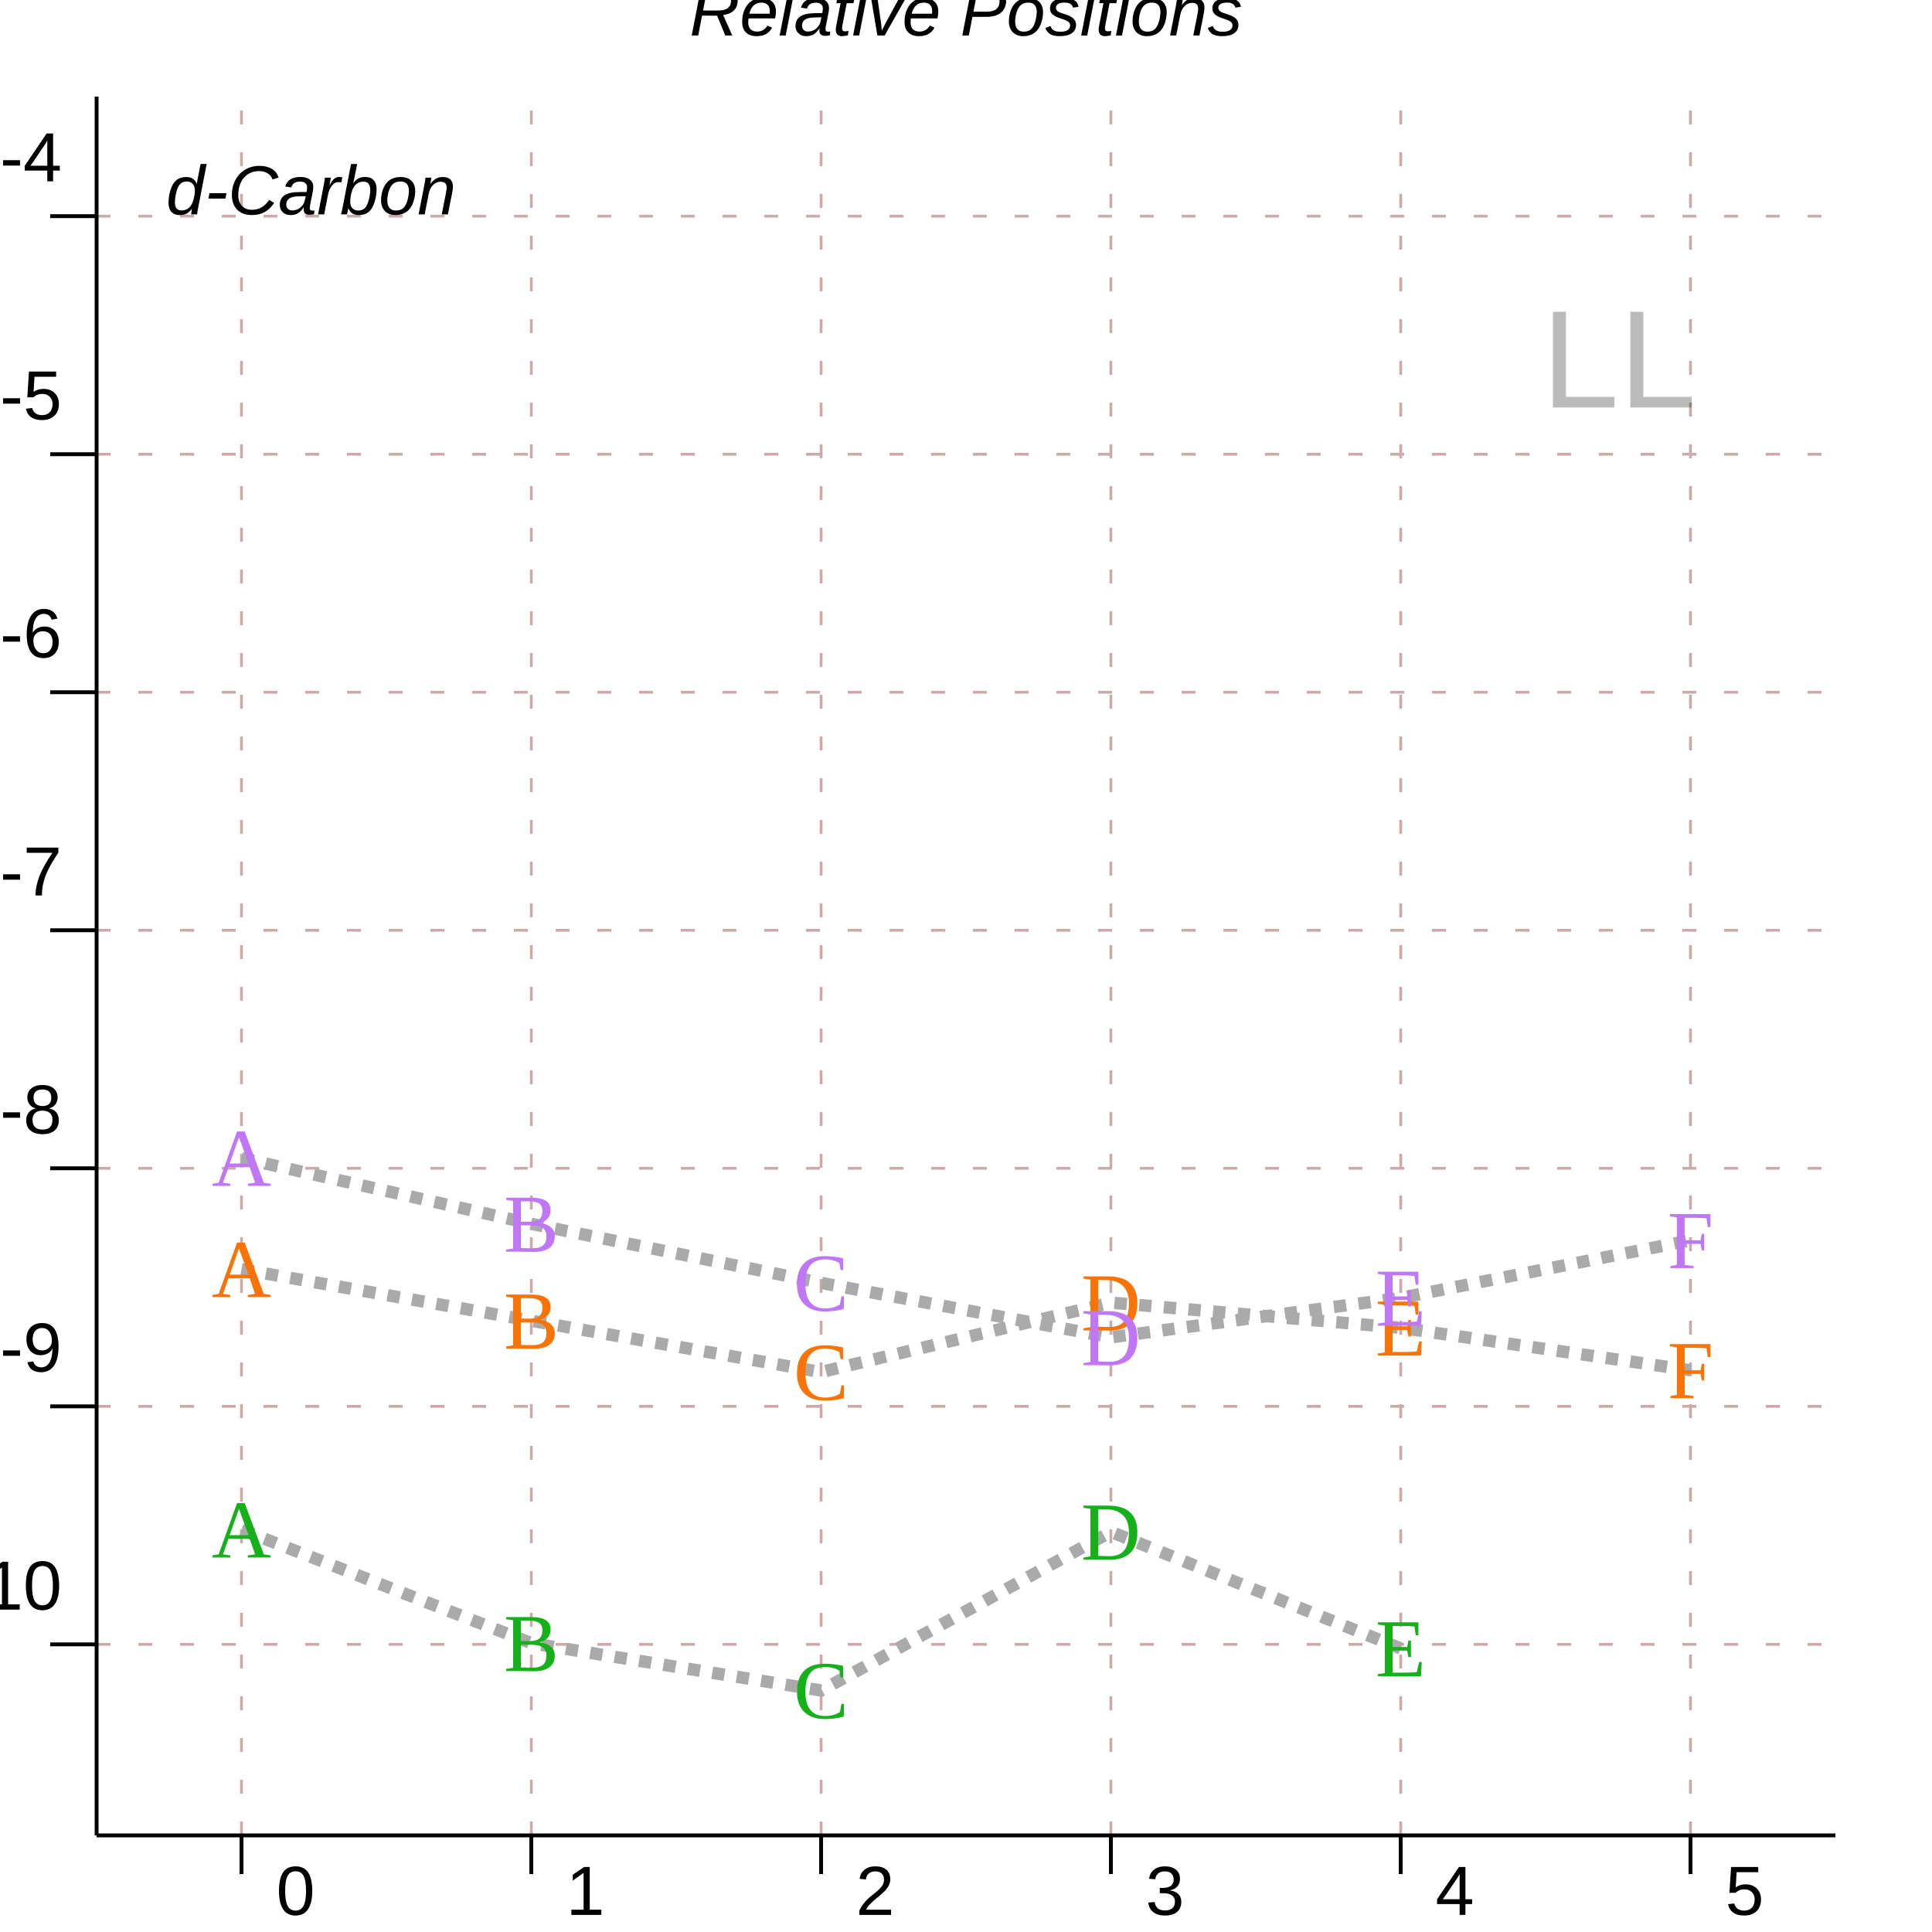
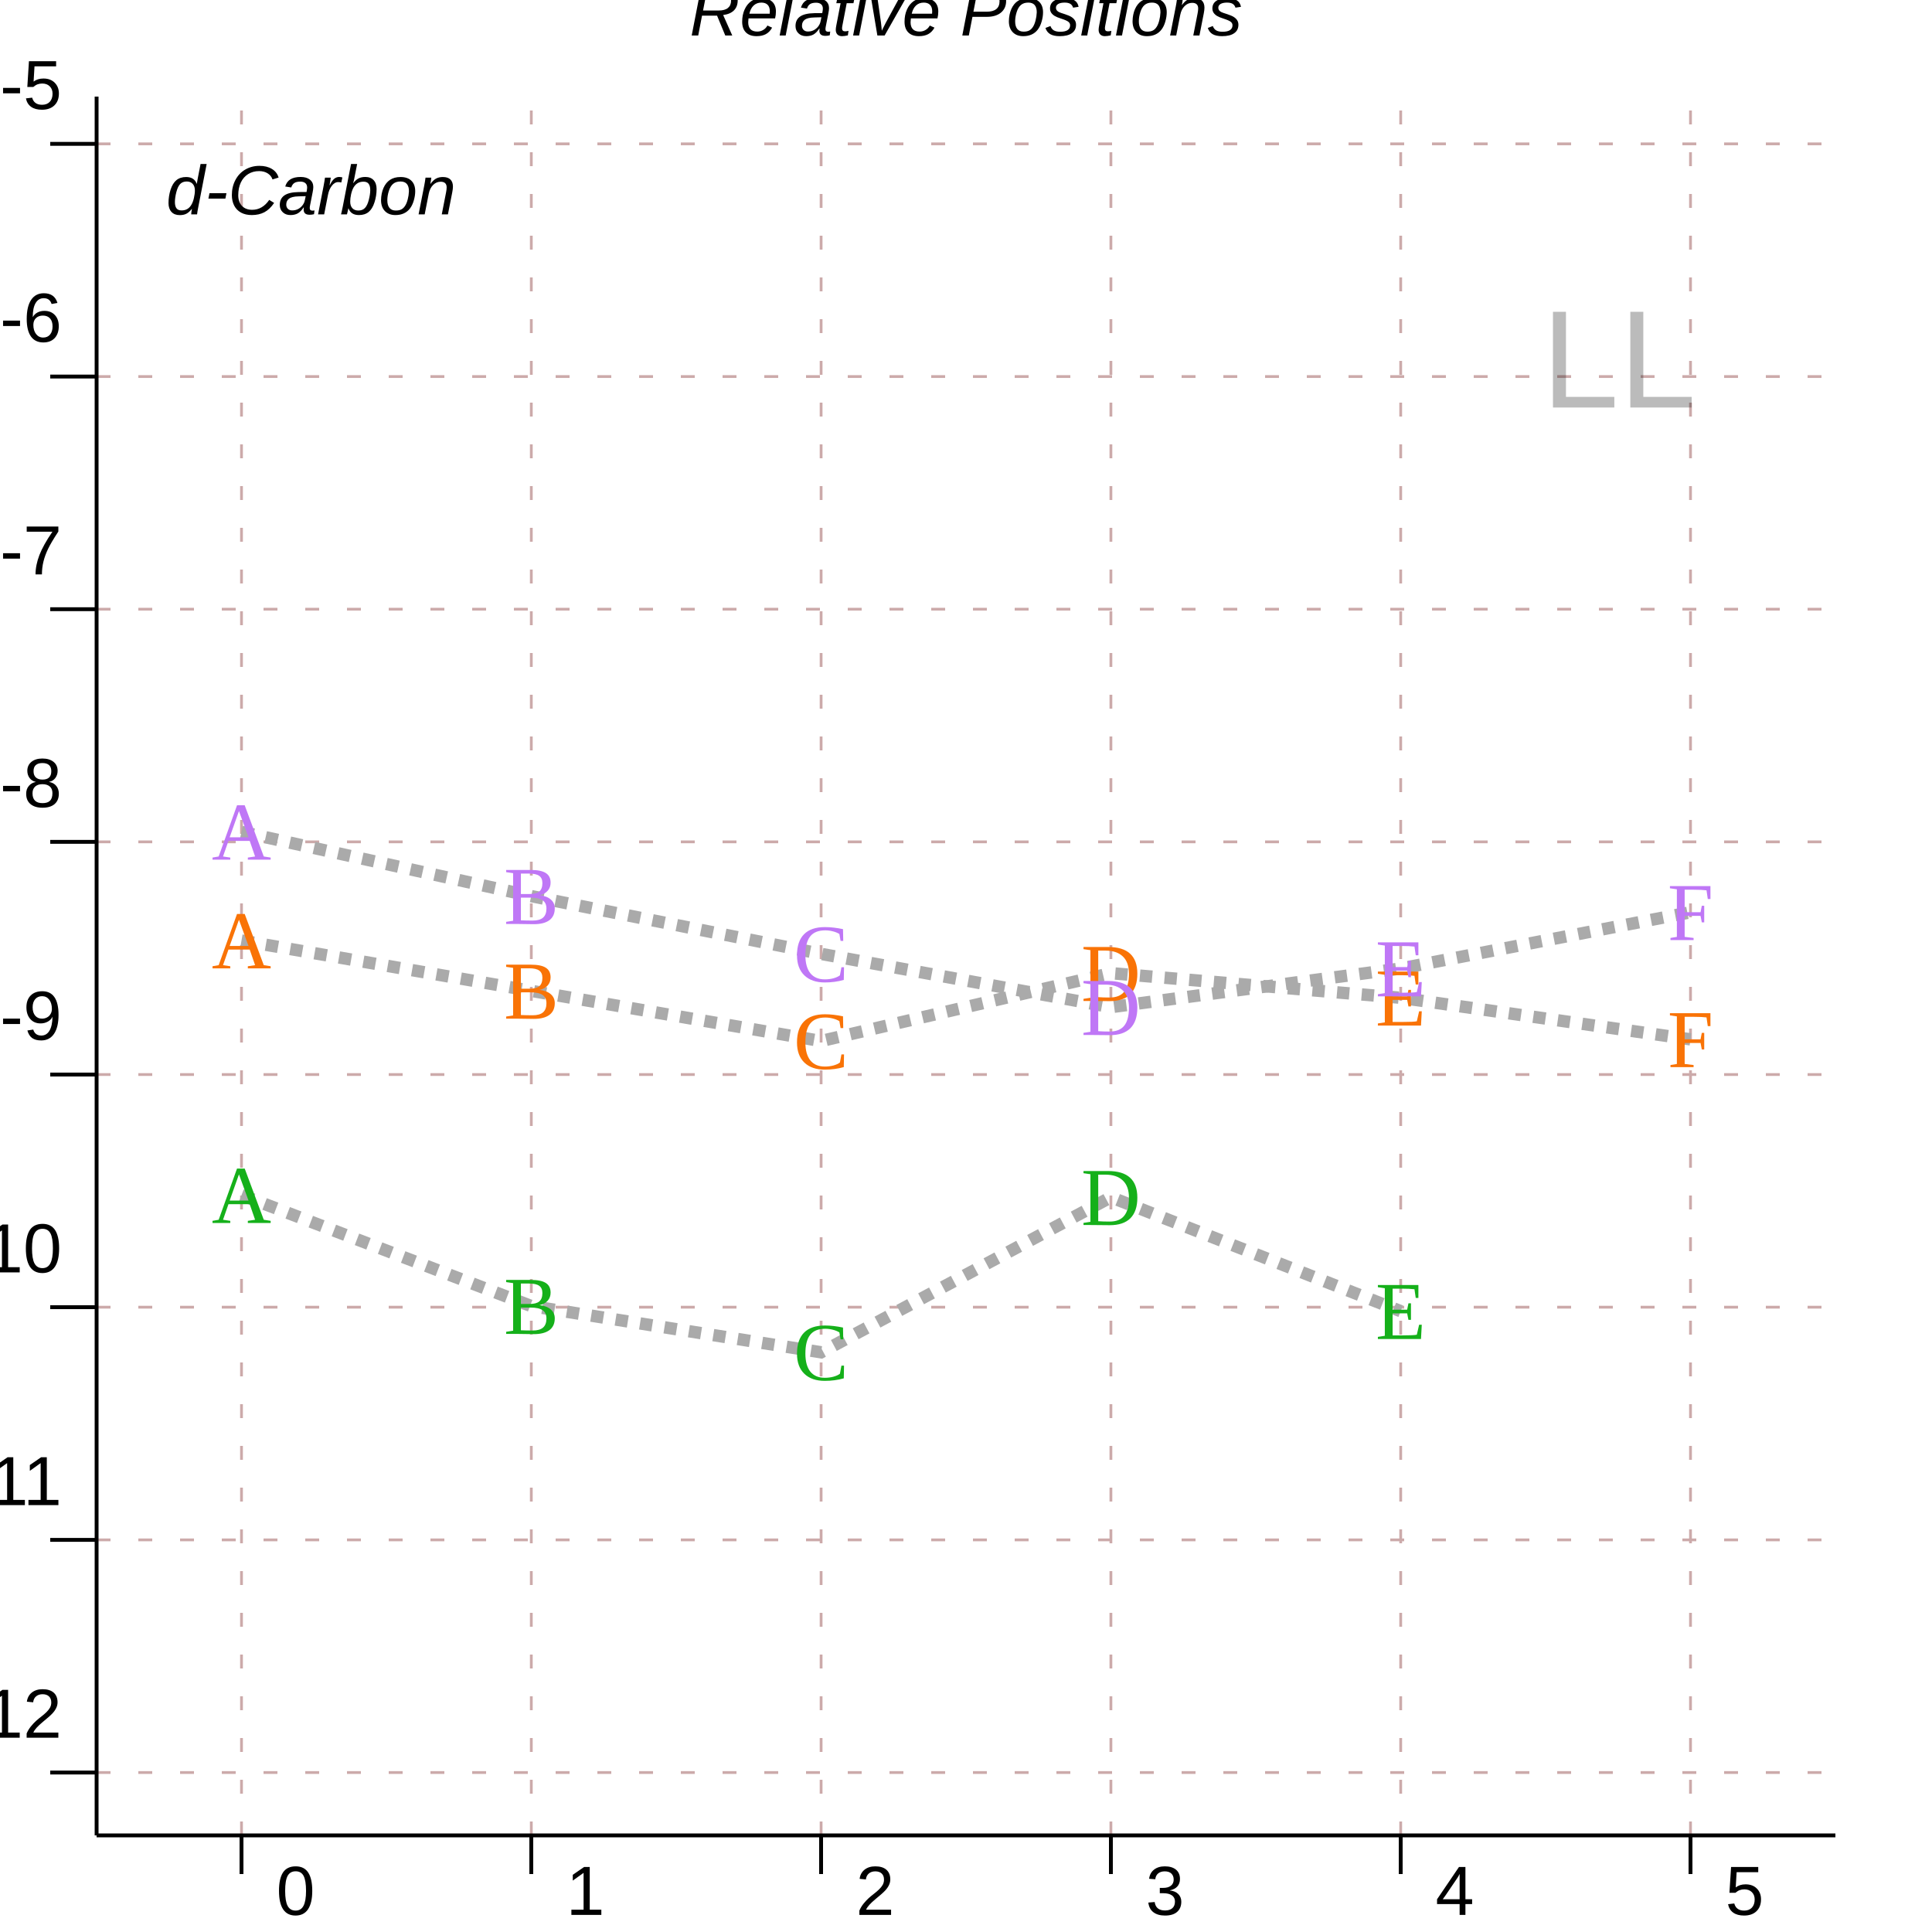
<svg xmlns="http://www.w3.org/2000/svg" version="1.1" viewBox="0 0 500 500">
  <g>
    <g stroke-dasharray="3.6 7.2" stroke-width="0.72" stroke="#caa">
      <line x1="62.50" x2="62.50" y1="475.00" y2="25.00" />
      <line x1="137.50" x2="137.50" y1="475.00" y2="25.00" />
      <line x1="212.50" x2="212.50" y1="475.00" y2="25.00" />
      <line x1="287.50" x2="287.50" y1="475.00" y2="25.00" />
      <line x1="362.50" x2="362.50" y1="475.00" y2="25.00" />
      <line x1="437.50" x2="437.50" y1="475.00" y2="25.00" />
-       <line x1="25.00" x2="475.00" y1="425.56" y2="425.56" />
-       <line x1="25.00" x2="475.00" y1="363.96" y2="363.96" />
-       <line x1="25.00" x2="475.00" y1="302.35" y2="302.35" />
-       <line x1="25.00" x2="475.00" y1="240.75" y2="240.75" />
-       <line x1="25.00" x2="475.00" y1="179.15" y2="179.15" />
-       <line x1="25.00" x2="475.00" y1="117.55" y2="117.55" />
-       <line x1="25.00" x2="475.00" y1="55.94" y2="55.94" />
+       <line x1="25.00" x2="475.00" y1="458.73" y2="458.73" />
+       <line x1="25.00" x2="475.00" y1="398.52" y2="398.52" />
+       <line x1="25.00" x2="475.00" y1="338.30" y2="338.30" />
+       <line x1="25.00" x2="475.00" y1="278.09" y2="278.09" />
+       <line x1="25.00" x2="475.00" y1="217.87" y2="217.87" />
+       <line x1="25.00" x2="475.00" y1="157.66" y2="157.66" />
+       <line x1="25.00" x2="475.00" y1="97.45" y2="97.45" />
+       <line x1="25.00" x2="475.00" y1="37.23" y2="37.23" />
    </g>
    <g>
      <text dominant-baseline="hanging" dx="-36.0" dy="18.0" fill="#0004" font-family="Arial, sans-serif" font-size="36" stroke="none" text-anchor="end" x="475.00" y="62.50">LL</text>
    </g>
    <g>
      <text dominant-baseline="text-bottom" dy="-12.0" fill="black" font-family="Arial, sans-serif" font-size="18.0" font-style="italic" stroke="none" text-anchor="middle" x="250.00" y="25.00">Relative Positions</text>
    </g>
    <g>
      <text dominant-baseline="hanging" dx="18.0" dy="18.0" fill="black" font-family="Arial, sans-serif" font-size="18.0" font-style="italic" stroke="none" text-anchor="beginning" text-orientation="sideways" x="25.00" y="25.00">d-Carbon</text>
    </g>
-     <polyline fill="none" points="62.50,395.89 137.50,425.26 212.50,437.50 287.50,396.43 362.50,426.62" stroke-dasharray="3.2 3.2" stroke-width="3.2" stroke="#aaa" />
-     <polyline fill="none" points="62.50,328.48 137.50,341.80 212.50,355.09 287.50,337.11 362.50,343.63 437.50,354.63" stroke-dasharray="3.2 3.2" stroke-width="3.2" stroke="#aaa" />
-     <polyline fill="none" points="62.50,299.71 137.50,316.73 212.50,332.01 287.50,346.11 362.50,335.89 437.50,320.99" stroke-dasharray="3.2 3.2" stroke-width="3.2" stroke="#aaa" />
+     <polyline fill="none" points="62.50,309.30 137.50,338.01 212.50,349.97 287.50,309.83 362.50,339.33" stroke-dasharray="3.2 3.2" stroke-width="3.2" stroke="#aaa" />
+     <polyline fill="none" points="62.50,243.41 137.50,256.43 212.50,269.42 287.50,251.85 362.50,258.22 437.50,268.98" stroke-dasharray="3.2 3.2" stroke-width="3.2" stroke="#aaa" />
+     <polyline fill="none" points="62.50,215.29 137.50,231.92 212.50,246.86 287.50,260.65 362.50,250.65 437.50,236.09" stroke-dasharray="3.2 3.2" stroke-width="3.2" stroke="#aaa" />
    <g>
-       <text dominant-baseline="central" fill="#15b01a" font-size="21.333" stroke="none" text-anchor="middle" x="62.50" y="395.89">A</text>
-       <text dominant-baseline="central" fill="#15b01a" font-size="21.333" stroke="none" text-anchor="middle" x="137.50" y="425.26">B</text>
-       <text dominant-baseline="central" fill="#15b01a" font-size="21.333" stroke="none" text-anchor="middle" x="212.50" y="437.50">C</text>
-       <text dominant-baseline="central" fill="#15b01a" font-size="21.333" stroke="none" text-anchor="middle" x="287.50" y="396.43">D</text>
-       <text dominant-baseline="central" fill="#15b01a" font-size="21.333" stroke="none" text-anchor="middle" x="362.50" y="426.62">E</text>
+       <text dominant-baseline="central" fill="#15b01a" font-size="21.333" stroke="none" text-anchor="middle" x="62.50" y="309.30">A</text>
+       <text dominant-baseline="central" fill="#15b01a" font-size="21.333" stroke="none" text-anchor="middle" x="137.50" y="338.01">B</text>
+       <text dominant-baseline="central" fill="#15b01a" font-size="21.333" stroke="none" text-anchor="middle" x="212.50" y="349.97">C</text>
+       <text dominant-baseline="central" fill="#15b01a" font-size="21.333" stroke="none" text-anchor="middle" x="287.50" y="309.83">D</text>
+       <text dominant-baseline="central" fill="#15b01a" font-size="21.333" stroke="none" text-anchor="middle" x="362.50" y="339.33">E</text>
    </g>
    <g>
-       <text dominant-baseline="central" fill="#f97306" font-size="21.333" stroke="none" text-anchor="middle" x="62.50" y="328.48">A</text>
-       <text dominant-baseline="central" fill="#f97306" font-size="21.333" stroke="none" text-anchor="middle" x="137.50" y="341.80">B</text>
-       <text dominant-baseline="central" fill="#f97306" font-size="21.333" stroke="none" text-anchor="middle" x="212.50" y="355.09">C</text>
-       <text dominant-baseline="central" fill="#f97306" font-size="21.333" stroke="none" text-anchor="middle" x="287.50" y="337.11">D</text>
-       <text dominant-baseline="central" fill="#f97306" font-size="21.333" stroke="none" text-anchor="middle" x="362.50" y="343.63">E</text>
-       <text dominant-baseline="central" fill="#f97306" font-size="21.333" stroke="none" text-anchor="middle" x="437.50" y="354.63">F</text>
+       <text dominant-baseline="central" fill="#f97306" font-size="21.333" stroke="none" text-anchor="middle" x="62.50" y="243.41">A</text>
+       <text dominant-baseline="central" fill="#f97306" font-size="21.333" stroke="none" text-anchor="middle" x="137.50" y="256.43">B</text>
+       <text dominant-baseline="central" fill="#f97306" font-size="21.333" stroke="none" text-anchor="middle" x="212.50" y="269.42">C</text>
+       <text dominant-baseline="central" fill="#f97306" font-size="21.333" stroke="none" text-anchor="middle" x="287.50" y="251.85">D</text>
+       <text dominant-baseline="central" fill="#f97306" font-size="21.333" stroke="none" text-anchor="middle" x="362.50" y="258.22">E</text>
+       <text dominant-baseline="central" fill="#f97306" font-size="21.333" stroke="none" text-anchor="middle" x="437.50" y="268.98">F</text>
    </g>
    <g>
-       <text dominant-baseline="central" fill="#bf77f6" font-size="21.333" stroke="none" text-anchor="middle" x="62.50" y="299.71">A</text>
-       <text dominant-baseline="central" fill="#bf77f6" font-size="21.333" stroke="none" text-anchor="middle" x="137.50" y="316.73">B</text>
-       <text dominant-baseline="central" fill="#bf77f6" font-size="21.333" stroke="none" text-anchor="middle" x="212.50" y="332.01">C</text>
-       <text dominant-baseline="central" fill="#bf77f6" font-size="21.333" stroke="none" text-anchor="middle" x="287.50" y="346.11">D</text>
-       <text dominant-baseline="central" fill="#bf77f6" font-size="21.333" stroke="none" text-anchor="middle" x="362.50" y="335.89">E</text>
-       <text dominant-baseline="central" fill="#bf77f6" font-size="21.333" stroke="none" text-anchor="middle" x="437.50" y="320.99">F</text>
+       <text dominant-baseline="central" fill="#bf77f6" font-size="21.333" stroke="none" text-anchor="middle" x="62.50" y="215.29">A</text>
+       <text dominant-baseline="central" fill="#bf77f6" font-size="21.333" stroke="none" text-anchor="middle" x="137.50" y="231.92">B</text>
+       <text dominant-baseline="central" fill="#bf77f6" font-size="21.333" stroke="none" text-anchor="middle" x="212.50" y="246.86">C</text>
+       <text dominant-baseline="central" fill="#bf77f6" font-size="21.333" stroke="none" text-anchor="middle" x="287.50" y="260.65">D</text>
+       <text dominant-baseline="central" fill="#bf77f6" font-size="21.333" stroke="none" text-anchor="middle" x="362.50" y="250.65">E</text>
+       <text dominant-baseline="central" fill="#bf77f6" font-size="21.333" stroke="none" text-anchor="middle" x="437.50" y="236.09">F</text>
    </g>
    <g stroke="black">
      <line x1="62.50" x2="62.50" y1="475.00" y2="485.00" />
      <line x1="137.50" x2="137.50" y1="475.00" y2="485.00" />
      <line x1="212.50" x2="212.50" y1="475.00" y2="485.00" />
      <line x1="287.50" x2="287.50" y1="475.00" y2="485.00" />
      <line x1="362.50" x2="362.50" y1="475.00" y2="485.00" />
      <line x1="437.50" x2="437.50" y1="475.00" y2="485.00" />
      <g fill="black" font-family="Arial, sans-serif" font-size="18.0" stroke="none" text-anchor="start" transform="translate(9.0 0.0)">
        <text x="62.50" y="495.57">0</text>
        <text x="137.50" y="495.57">1</text>
        <text x="212.50" y="495.57">2</text>
        <text x="287.50" y="495.57">3</text>
        <text x="362.50" y="495.57">4</text>
        <text x="437.50" y="495.57">5</text>
      </g>
      <line x1="25.00" x2="475.00" y1="475.00" y2="475.00" />
    </g>
    <g stroke="black">
-       <line x1="25.00" x2="13.00" y1="425.56" y2="425.56" />
-       <line x1="25.00" x2="13.00" y1="363.96" y2="363.96" />
-       <line x1="25.00" x2="13.00" y1="302.35" y2="302.35" />
-       <line x1="25.00" x2="13.00" y1="240.75" y2="240.75" />
-       <line x1="25.00" x2="13.00" y1="179.15" y2="179.15" />
-       <line x1="25.00" x2="13.00" y1="117.55" y2="117.55" />
-       <line x1="25.00" x2="13.00" y1="55.94" y2="55.94" />
+       <line x1="25.00" x2="13.00" y1="458.73" y2="458.73" />
+       <line x1="25.00" x2="13.00" y1="398.52" y2="398.52" />
+       <line x1="25.00" x2="13.00" y1="338.30" y2="338.30" />
+       <line x1="25.00" x2="13.00" y1="278.09" y2="278.09" />
+       <line x1="25.00" x2="13.00" y1="217.87" y2="217.87" />
+       <line x1="25.00" x2="13.00" y1="157.66" y2="157.66" />
+       <line x1="25.00" x2="13.00" y1="97.45" y2="97.45" />
+       <line x1="25.00" x2="13.00" y1="37.23" y2="37.23" />
      <g fill="black" font-family="Arial, sans-serif" font-size="18.0" stroke="none" text-anchor="end">
-         <text x="16.00" y="416.56">-10</text>
-         <text x="16.00" y="354.96">-9</text>
-         <text x="16.00" y="293.35">-8</text>
-         <text x="16.00" y="231.75">-7</text>
-         <text x="16.00" y="170.15">-6</text>
-         <text x="16.00" y="108.55">-5</text>
-         <text x="16.00" y="46.94">-4</text>
+         <text x="16.00" y="449.73">-12</text>
+         <text x="16.00" y="389.52">-11</text>
+         <text x="16.00" y="329.30">-10</text>
+         <text x="16.00" y="269.09">-9</text>
+         <text x="16.00" y="208.87">-8</text>
+         <text x="16.00" y="148.66">-7</text>
+         <text x="16.00" y="88.45">-6</text>
+         <text x="16.00" y="28.23">-5</text>
      </g>
      <line x1="25.00" x2="25.00" y1="475.00" y2="25.00" />
    </g>
  </g>
</svg>
